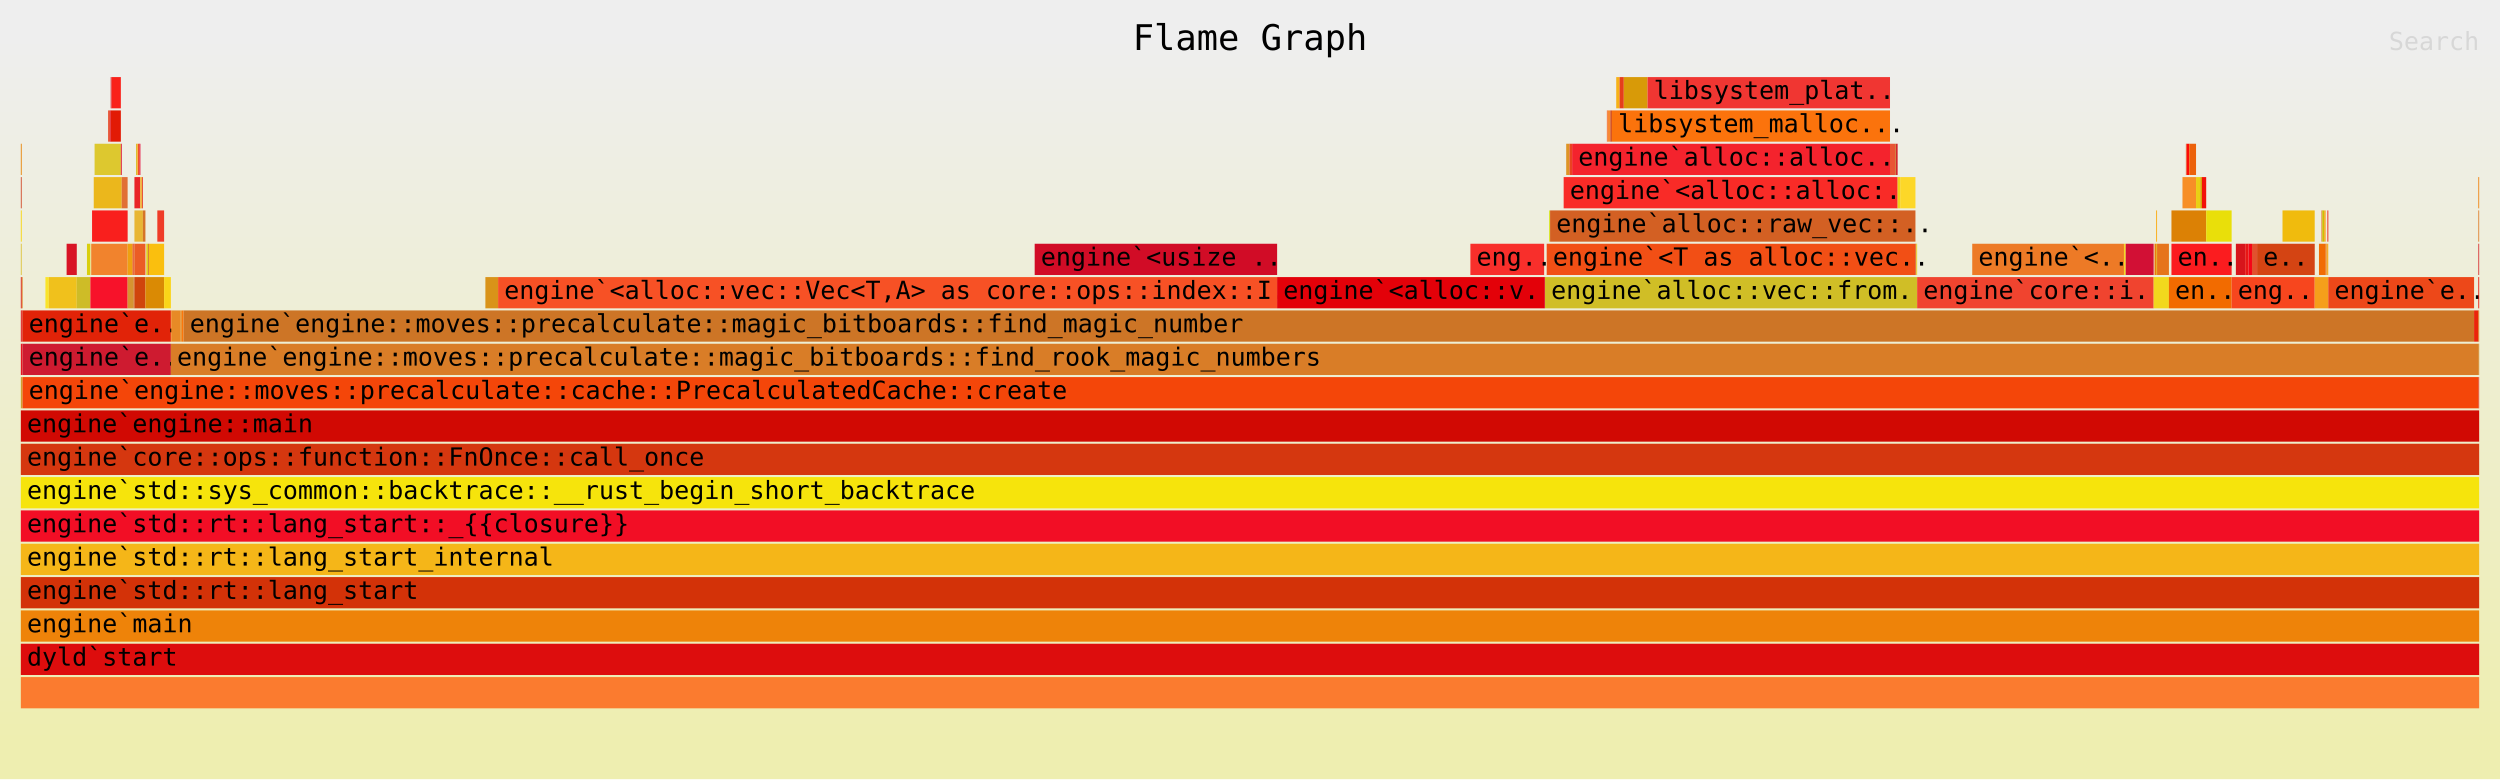
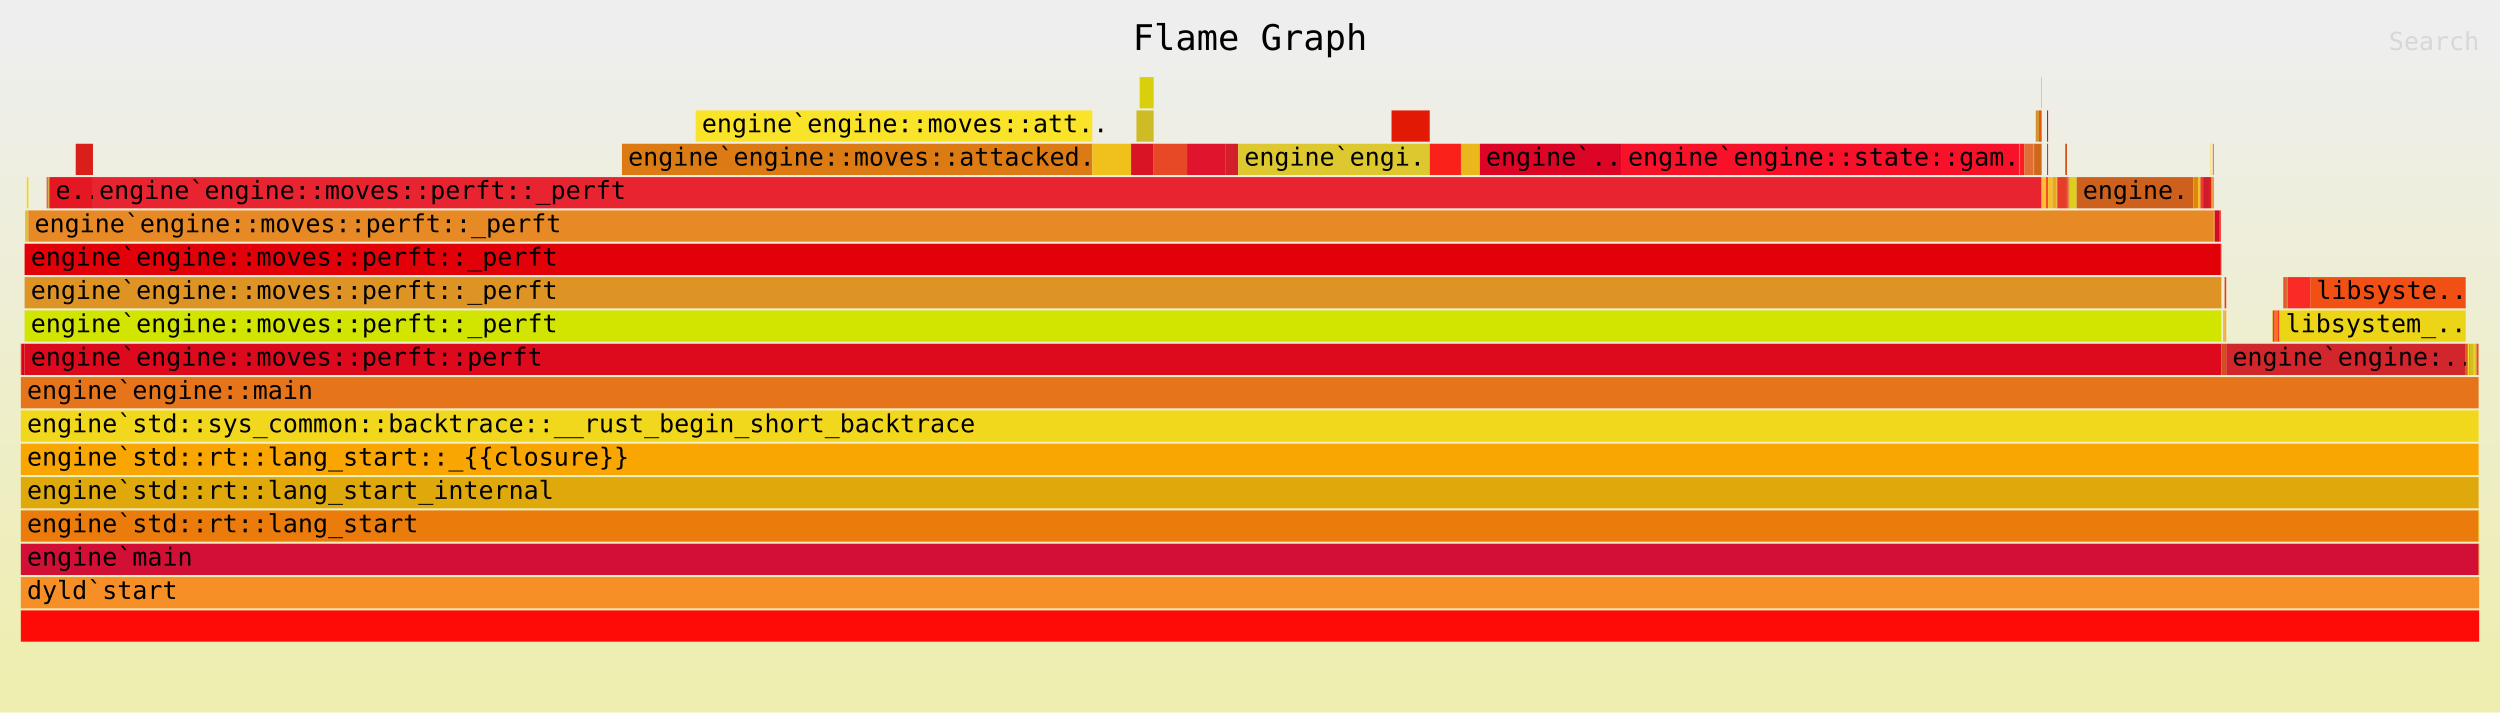
- <svg xmlns="http://www.w3.org/2000/svg" xmlns:ns1="http://github.com/jonhoo/inferno" version="1.1" width="1200" height="374" viewBox="0 0 1200 374">
+ <svg xmlns="http://www.w3.org/2000/svg" xmlns:ns1="http://github.com/jonhoo/inferno" version="1.1" width="1200" height="342" viewBox="0 0 1200 342">
  <defs>
    <linearGradient id="background" y1="0" y2="1" x1="0" x2="0">
      <stop stop-color="#eeeeee" offset="5%" />
      <stop stop-color="#eeeeb0" offset="95%" />
    </linearGradient>
  </defs>
  <style type="text/css">
text { font-family:monospace; font-size:12px }
#title { text-anchor:middle; font-size:17px; }
#matched { text-anchor:end; }
#search { text-anchor:end; opacity:0.1; cursor:pointer; }
#search:hover, #search.show { opacity:1; }
#subtitle { text-anchor:middle; font-color:rgb(160,160,160); }
#unzoom { cursor:pointer; }
#frames &gt; *:hover { stroke:black; stroke-width:0.5; cursor:pointer; }
.hide { display:none; }
.parent { opacity:0.5; }
</style>
-   <rect x="0" y="0" width="100%" height="374" fill="url(#background)" />
+   <rect x="0" y="0" width="100%" height="342" fill="url(#background)" />
  <text id="title" fill="rgb(0,0,0)" x="50%" y="24.00">Flame Graph</text>
-   <text id="details" fill="rgb(0,0,0)" x="10" y="357.00"> </text>
+   <text id="details" fill="rgb(0,0,0)" x="10" y="325.00"> </text>
  <text id="unzoom" class="hide" fill="rgb(0,0,0)" x="10" y="24.00">Reset Zoom</text>
  <text id="search" fill="rgb(0,0,0)" x="1190" y="24.00">Search</text>
-   <text id="matched" fill="rgb(0,0,0)" x="1190" y="357.00"> </text>
-   <svg id="frames" x="10" width="1180" total_samples="2900">
-     <g>
-       <rect x="0%" y="149" width="0.035%" height="15" fill="rgb(227,0,7)" ns1:x="0" ns1:w="1" />
-       <text x="0.25%" y="159.50" />
-     </g>
-     <g>
-       <rect x="0%" y="133" width="0.035%" height="15" fill="rgb(217,0,24)" ns1:x="0" ns1:w="1" />
-       <text x="0.25%" y="143.50" />
-     </g>
-     <g>
-       <rect x="0%" y="117" width="0.035%" height="15" fill="rgb(221,193,54)" ns1:x="0" ns1:w="1" />
-       <text x="0.25%" y="127.50" />
-     </g>
-     <g>
-       <rect x="0%" y="101" width="0.035%" height="15" fill="rgb(248,212,6)" ns1:x="0" ns1:w="1" />
-       <text x="0.25%" y="111.50" />
-     </g>
-     <g>
-       <rect x="0%" y="85" width="0.035%" height="15" fill="rgb(208,68,35)" ns1:x="0" ns1:w="1" />
-       <text x="0.25%" y="95.50" />
-     </g>
-     <g>
-       <rect x="0%" y="69" width="0.035%" height="15" fill="rgb(232,128,0)" ns1:x="0" ns1:w="1" />
-       <text x="0.25%" y="79.50" />
-     </g>
-     <g>
-       <rect x="0%" y="181" width="0.069%" height="15" fill="rgb(207,160,47)" ns1:x="0" ns1:w="2" />
-       <text x="0.25%" y="191.50" />
-     </g>
-     <g>
-       <rect x="0%" y="165" width="0.069%" height="15" fill="rgb(228,23,34)" ns1:x="0" ns1:w="2" />
+   <text id="matched" fill="rgb(0,0,0)" x="1190" y="325.00"> </text>
+   <svg id="frames" x="10" width="1180" total_samples="4568">
+     <g>
+       <rect x="0%" y="165" width="0.022%" height="15" fill="rgb(227,0,7)" ns1:x="0" ns1:w="1" />
      <text x="0.25%" y="175.50" />
    </g>
    <g>
-       <rect x="0.035%" y="149" width="0.035%" height="15" fill="rgb(218,30,26)" ns1:x="1" ns1:w="1" />
-       <text x="0.284%" y="159.50" />
-     </g>
-     <g>
-       <rect x="0.035%" y="133" width="0.035%" height="15" fill="rgb(220,122,19)" ns1:x="1" ns1:w="1" />
-       <text x="0.284%" y="143.50" />
-     </g>
-     <g>
-       <rect x="1%" y="133" width="0.138%" height="15" fill="rgb(250,228,42)" ns1:x="29" ns1:w="4" />
-       <text x="1.25%" y="143.50" />
-     </g>
-     <g>
-       <rect x="1.138%" y="133" width="1.138%" height="15" fill="rgb(240,193,28)" ns1:x="33" ns1:w="33" />
-       <text x="1.388%" y="143.50" />
-     </g>
-     <g>
-       <rect x="1.862%" y="117" width="0.414%" height="15" fill="rgb(216,20,37)" ns1:x="54" ns1:w="12" />
-       <text x="2.112%" y="127.50" />
-     </g>
-     <g>
-       <rect x="2.276%" y="133" width="0.552%" height="15" fill="rgb(206,188,39)" ns1:x="66" ns1:w="16" />
-       <text x="2.526%" y="143.50" />
-     </g>
-     <g>
-       <rect x="2.69%" y="117" width="0.138%" height="15" fill="rgb(217,207,13)" ns1:x="78" ns1:w="4" />
-       <text x="2.94%" y="127.50" />
-     </g>
-     <g>
-       <rect x="3.552%" y="53" width="0.069%" height="15" fill="rgb(231,73,38)" ns1:x="103" ns1:w="2" />
-       <text x="3.802%" y="63.50" />
-     </g>
-     <g>
-       <rect x="3.621%" y="53" width="0.035%" height="15" fill="rgb(225,20,46)" ns1:x="105" ns1:w="1" />
-       <text x="3.871%" y="63.50" />
-     </g>
-     <g>
-       <rect x="3.655%" y="37" width="0.035%" height="15" fill="rgb(210,31,41)" ns1:x="106" ns1:w="1" />
-       <text x="3.905%" y="47.50" />
-     </g>
-     <g>
-       <rect x="3%" y="69" width="1.069%" height="15" fill="rgb(221,200,47)" ns1:x="87" ns1:w="31" />
-       <text x="3.25%" y="79.50" />
-     </g>
-     <g>
-       <rect x="3.655%" y="53" width="0.414%" height="15" fill="rgb(226,26,5)" ns1:x="106" ns1:w="12" />
-       <text x="3.905%" y="63.50" />
-     </g>
-     <g>
-       <rect x="3.69%" y="37" width="0.379%" height="15" fill="rgb(249,33,26)" ns1:x="107" ns1:w="11" />
-       <text x="3.94%" y="47.50" />
-     </g>
-     <g>
-       <rect x="2.966%" y="85" width="1.138%" height="15" fill="rgb(235,183,28)" ns1:x="86" ns1:w="33" />
-       <text x="3.216%" y="95.50" />
-     </g>
-     <g>
-       <rect x="4.069%" y="69" width="0.035%" height="15" fill="rgb(221,5,38)" ns1:x="118" ns1:w="1" />
-       <text x="4.319%" y="79.50" />
-     </g>
-     <g>
-       <rect x="2.828%" y="133" width="1.517%" height="15" fill="rgb(247,18,42)" ns1:x="82" ns1:w="44" />
-       <text x="3.078%" y="143.50" />
-     </g>
-     <g>
-       <rect x="2.862%" y="117" width="1.483%" height="15" fill="rgb(241,131,45)" ns1:x="83" ns1:w="43" />
-       <text x="3.112%" y="127.50" />
-     </g>
-     <g>
-       <rect x="2.897%" y="101" width="1.448%" height="15" fill="rgb(249,31,29)" ns1:x="84" ns1:w="42" />
-       <text x="3.147%" y="111.50" />
-     </g>
-     <g>
-       <rect x="4.103%" y="85" width="0.241%" height="15" fill="rgb(225,111,53)" ns1:x="119" ns1:w="7" />
-       <text x="4.353%" y="95.50" />
-     </g>
-     <g>
-       <rect x="4.345%" y="117" width="0.207%" height="15" fill="rgb(238,160,17)" ns1:x="126" ns1:w="6" />
-       <text x="4.595%" y="127.50" />
-     </g>
-     <g>
-       <rect x="4.345%" y="133" width="0.241%" height="15" fill="rgb(214,148,48)" ns1:x="126" ns1:w="7" />
-       <text x="4.595%" y="143.50" />
-     </g>
-     <g>
-       <rect x="4.552%" y="117" width="0.035%" height="15" fill="rgb(232,36,49)" ns1:x="132" ns1:w="1" />
-       <text x="4.802%" y="127.50" />
-     </g>
-     <g>
-       <rect x="4.586%" y="133" width="0.035%" height="15" fill="rgb(209,103,24)" ns1:x="133" ns1:w="1" />
-       <text x="4.836%" y="143.50" />
-     </g>
-     <g>
-       <rect x="4.586%" y="117" width="0.035%" height="15" fill="rgb(229,88,8)" ns1:x="133" ns1:w="1" />
-       <text x="4.836%" y="127.50" />
-     </g>
-     <g>
-       <rect x="4.69%" y="69" width="0.035%" height="15" fill="rgb(213,181,19)" ns1:x="136" ns1:w="1" />
-       <text x="4.94%" y="79.50" />
-     </g>
-     <g>
-       <rect x="4.724%" y="69" width="0.035%" height="15" fill="rgb(254,191,54)" ns1:x="137" ns1:w="1" />
-       <text x="4.974%" y="79.50" />
-     </g>
-     <g>
-       <rect x="4.759%" y="69" width="0.069%" height="15" fill="rgb(241,83,37)" ns1:x="138" ns1:w="2" />
-       <text x="5.009%" y="79.50" />
-     </g>
-     <g>
-       <rect x="4.621%" y="85" width="0.241%" height="15" fill="rgb(233,36,39)" ns1:x="134" ns1:w="7" />
-       <text x="4.871%" y="95.50" />
-     </g>
-     <g>
-       <rect x="4.828%" y="69" width="0.035%" height="15" fill="rgb(226,3,54)" ns1:x="140" ns1:w="1" />
-       <text x="5.078%" y="79.50" />
-     </g>
-     <g>
-       <rect x="4.862%" y="85" width="0.035%" height="15" fill="rgb(245,192,40)" ns1:x="141" ns1:w="1" />
-       <text x="5.112%" y="95.50" />
-     </g>
-     <g>
-       <rect x="4.897%" y="85" width="0.035%" height="15" fill="rgb(238,167,29)" ns1:x="142" ns1:w="1" />
-       <text x="5.147%" y="95.50" />
-     </g>
-     <g>
-       <rect x="4.621%" y="101" width="0.345%" height="15" fill="rgb(232,182,51)" ns1:x="134" ns1:w="10" />
-       <text x="4.871%" y="111.50" />
-     </g>
-     <g>
-       <rect x="4.931%" y="85" width="0.035%" height="15" fill="rgb(231,60,39)" ns1:x="143" ns1:w="1" />
-       <text x="5.181%" y="95.50" />
-     </g>
-     <g>
-       <rect x="4.621%" y="133" width="0.448%" height="15" fill="rgb(208,69,12)" ns1:x="134" ns1:w="13" />
-       <text x="4.871%" y="143.50" />
-     </g>
-     <g>
-       <rect x="4.621%" y="117" width="0.448%" height="15" fill="rgb(235,93,37)" ns1:x="134" ns1:w="13" />
-       <text x="4.871%" y="127.50" />
-     </g>
-     <g>
-       <rect x="4.965%" y="101" width="0.103%" height="15" fill="rgb(213,116,39)" ns1:x="144" ns1:w="3" />
-       <text x="5.215%" y="111.50" />
-     </g>
-     <g>
-       <rect x="5.103%" y="117" width="0.069%" height="15" fill="rgb(222,207,29)" ns1:x="148" ns1:w="2" />
-       <text x="5.353%" y="127.50" />
-     </g>
-     <g>
-       <rect x="5.172%" y="117" width="0.035%" height="15" fill="rgb(206,96,30)" ns1:x="150" ns1:w="1" />
-       <text x="5.422%" y="127.50" />
-     </g>
-     <g>
-       <rect x="5.069%" y="133" width="0.759%" height="15" fill="rgb(218,138,4)" ns1:x="147" ns1:w="22" />
-       <text x="5.319%" y="143.50" />
-     </g>
-     <g>
-       <rect x="5.207%" y="117" width="0.621%" height="15" fill="rgb(250,191,14)" ns1:x="151" ns1:w="18" />
-       <text x="5.457%" y="127.50" />
-     </g>
-     <g>
-       <rect x="5.552%" y="101" width="0.276%" height="15" fill="rgb(239,60,40)" ns1:x="161" ns1:w="8" />
-       <text x="5.802%" y="111.50" />
-     </g>
-     <g>
-       <rect x="0.069%" y="165" width="6.035%" height="15" fill="rgb(206,27,48)" ns1:x="2" ns1:w="175" />
-       <text x="0.319%" y="175.50">engine`e..</text>
-     </g>
-     <g>
-       <rect x="0.069%" y="149" width="6.035%" height="15" fill="rgb(225,35,8)" ns1:x="2" ns1:w="175" />
-       <text x="0.319%" y="159.50">engine`e..</text>
-     </g>
-     <g>
-       <rect x="5.828%" y="133" width="0.276%" height="15" fill="rgb(250,213,24)" ns1:x="169" ns1:w="8" />
-       <text x="6.078%" y="143.50" />
-     </g>
-     <g>
-       <rect x="6.103%" y="149" width="0.035%" height="15" fill="rgb(247,123,22)" ns1:x="177" ns1:w="1" />
-       <text x="6.353%" y="159.50" />
-     </g>
-     <g>
-       <rect x="6.138%" y="149" width="0.345%" height="15" fill="rgb(231,138,38)" ns1:x="178" ns1:w="10" />
-       <text x="6.388%" y="159.50" />
-     </g>
-     <g>
-       <rect x="6.483%" y="149" width="0.069%" height="15" fill="rgb(231,145,46)" ns1:x="188" ns1:w="2" />
-       <text x="6.733%" y="159.50" />
-     </g>
-     <g>
-       <rect x="6.552%" y="149" width="0.069%" height="15" fill="rgb(251,118,11)" ns1:x="190" ns1:w="2" />
-       <text x="6.802%" y="159.50" />
-     </g>
-     <g>
-       <rect x="18.897%" y="133" width="0.517%" height="15" fill="rgb(217,147,25)" ns1:x="548" ns1:w="15" />
-       <text x="19.147%" y="143.50" />
-     </g>
-     <g>
-       <rect x="19.414%" y="133" width="31.69%" height="15" fill="rgb(247,81,37)" ns1:x="563" ns1:w="919" />
-       <text x="19.664%" y="143.50">engine`&lt;alloc::vec::Vec&lt;T,A&gt; as core::ops::index::I..</text>
-     </g>
-     <g>
-       <rect x="41.241%" y="117" width="9.862%" height="15" fill="rgb(209,12,38)" ns1:x="1196" ns1:w="286" />
-       <text x="41.491%" y="127.50">engine`&lt;usize ..</text>
-     </g>
-     <g>
-       <rect x="51.103%" y="133" width="10.862%" height="15" fill="rgb(227,1,9)" ns1:x="1482" ns1:w="315" />
-       <text x="51.353%" y="143.50">engine`&lt;alloc::v..</text>
-     </g>
-     <g>
-       <rect x="58.965%" y="117" width="3%" height="15" fill="rgb(248,47,43)" ns1:x="1710" ns1:w="87" />
-       <text x="59.215%" y="127.50">eng..</text>
-     </g>
-     <g>
-       <rect x="61.965%" y="133" width="0.035%" height="15" fill="rgb(221,10,30)" ns1:x="1797" ns1:w="1" />
-       <text x="62.215%" y="143.50" />
-     </g>
-     <g>
-       <rect x="62.172%" y="101" width="0.035%" height="15" fill="rgb(210,229,1)" ns1:x="1803" ns1:w="1" />
-       <text x="62.422%" y="111.50" />
-     </g>
-     <g>
-       <rect x="62.862%" y="69" width="0.138%" height="15" fill="rgb(222,148,37)" ns1:x="1823" ns1:w="4" />
-       <text x="63.112%" y="79.50" />
-     </g>
-     <g>
-       <rect x="63%" y="69" width="0.103%" height="15" fill="rgb(234,67,33)" ns1:x="1827" ns1:w="3" />
-       <text x="63.25%" y="79.50" />
-     </g>
-     <g>
-       <rect x="64.517%" y="53" width="0.035%" height="15" fill="rgb(247,98,35)" ns1:x="1871" ns1:w="1" />
-       <text x="64.767%" y="63.50" />
-     </g>
-     <g>
-       <rect x="64.552%" y="53" width="0.103%" height="15" fill="rgb(247,138,52)" ns1:x="1872" ns1:w="3" />
-       <text x="64.802%" y="63.50" />
-     </g>
-     <g>
-       <rect x="64.655%" y="53" width="0.069%" height="15" fill="rgb(213,79,30)" ns1:x="1875" ns1:w="2" />
-       <text x="64.905%" y="63.50" />
-     </g>
-     <g>
-       <rect x="64.897%" y="37" width="0.138%" height="15" fill="rgb(246,177,23)" ns1:x="1882" ns1:w="4" />
-       <text x="65.147%" y="47.50" />
-     </g>
-     <g>
-       <rect x="65.034%" y="37" width="0.172%" height="15" fill="rgb(230,62,27)" ns1:x="1886" ns1:w="5" />
-       <text x="65.284%" y="47.50" />
-     </g>
-     <g>
-       <rect x="65.207%" y="37" width="0.966%" height="15" fill="rgb(216,154,8)" ns1:x="1891" ns1:w="28" />
-       <text x="65.457%" y="47.50" />
-     </g>
-     <g>
-       <rect x="63.103%" y="69" width="12.931%" height="15" fill="rgb(244,35,45)" ns1:x="1830" ns1:w="375" />
-       <text x="63.353%" y="79.50">engine`alloc::alloc..</text>
-     </g>
-     <g>
-       <rect x="64.724%" y="53" width="11.31%" height="15" fill="rgb(251,115,12)" ns1:x="1877" ns1:w="328" />
-       <text x="64.974%" y="63.50">libsystem_malloc...</text>
-     </g>
-     <g>
-       <rect x="66.172%" y="37" width="9.862%" height="15" fill="rgb(240,54,50)" ns1:x="1919" ns1:w="286" />
-       <text x="66.422%" y="47.50">libsystem_plat..</text>
-     </g>
-     <g>
-       <rect x="76.034%" y="69" width="0.207%" height="15" fill="rgb(233,84,52)" ns1:x="2205" ns1:w="6" />
-       <text x="76.284%" y="79.50" />
-     </g>
-     <g>
-       <rect x="76.241%" y="69" width="0.035%" height="15" fill="rgb(207,117,47)" ns1:x="2211" ns1:w="1" />
-       <text x="76.491%" y="79.50" />
-     </g>
-     <g>
-       <rect x="62.759%" y="85" width="13.586%" height="15" fill="rgb(249,43,39)" ns1:x="1820" ns1:w="394" />
-       <text x="63.009%" y="95.50">engine`&lt;alloc::alloc:..</text>
-     </g>
-     <g>
-       <rect x="76.276%" y="69" width="0.069%" height="15" fill="rgb(209,38,44)" ns1:x="2212" ns1:w="2" />
-       <text x="76.526%" y="79.50" />
-     </g>
-     <g>
-       <rect x="76.345%" y="85" width="0.103%" height="15" fill="rgb(236,212,23)" ns1:x="2214" ns1:w="3" />
-       <text x="76.595%" y="95.50" />
-     </g>
-     <g>
-       <rect x="62.069%" y="117" width="15%" height="15" fill="rgb(242,79,21)" ns1:x="1800" ns1:w="435" />
-       <text x="62.319%" y="127.50">engine`&lt;T as alloc::vec..</text>
-     </g>
-     <g>
-       <rect x="62.207%" y="101" width="14.862%" height="15" fill="rgb(211,96,35)" ns1:x="1804" ns1:w="431" />
-       <text x="62.457%" y="111.50">engine`alloc::raw_vec::..</text>
-     </g>
-     <g>
-       <rect x="76.448%" y="85" width="0.621%" height="15" fill="rgb(253,215,40)" ns1:x="2217" ns1:w="18" />
-       <text x="76.698%" y="95.50" />
-     </g>
-     <g>
-       <rect x="77.069%" y="117" width="0.035%" height="15" fill="rgb(211,81,21)" ns1:x="2235" ns1:w="1" />
-       <text x="77.319%" y="127.50" />
-     </g>
-     <g>
-       <rect x="62%" y="133" width="15.138%" height="15" fill="rgb(208,190,38)" ns1:x="1798" ns1:w="439" />
-       <text x="62.25%" y="143.50">engine`alloc::vec::from..</text>
-     </g>
-     <g>
-       <rect x="77.103%" y="117" width="0.035%" height="15" fill="rgb(235,213,38)" ns1:x="2236" ns1:w="1" />
-       <text x="77.353%" y="127.50" />
-     </g>
-     <g>
-       <rect x="79.379%" y="117" width="6.172%" height="15" fill="rgb(237,122,38)" ns1:x="2302" ns1:w="179" />
-       <text x="79.629%" y="127.50">engine`&lt;..</text>
-     </g>
-     <g>
-       <rect x="85.552%" y="117" width="0.069%" height="15" fill="rgb(244,218,35)" ns1:x="2481" ns1:w="2" />
-       <text x="85.802%" y="127.50" />
-     </g>
-     <g>
-       <rect x="77.138%" y="133" width="9.621%" height="15" fill="rgb(240,68,47)" ns1:x="2237" ns1:w="279" />
-       <text x="77.388%" y="143.50">engine`core::i..</text>
-     </g>
-     <g>
-       <rect x="85.621%" y="117" width="1.138%" height="15" fill="rgb(210,16,53)" ns1:x="2483" ns1:w="33" />
-       <text x="85.871%" y="127.50" />
-     </g>
-     <g>
-       <rect x="86.793%" y="117" width="0.069%" height="15" fill="rgb(235,124,12)" ns1:x="2517" ns1:w="2" />
-       <text x="87.043%" y="127.50" />
-     </g>
-     <g>
-       <rect x="86.862%" y="117" width="0.035%" height="15" fill="rgb(224,169,11)" ns1:x="2519" ns1:w="1" />
-       <text x="87.112%" y="127.50" />
-     </g>
-     <g>
-       <rect x="86.862%" y="101" width="0.035%" height="15" fill="rgb(250,166,2)" ns1:x="2519" ns1:w="1" />
-       <text x="87.112%" y="111.50" />
-     </g>
-     <g>
-       <rect x="86.759%" y="133" width="0.621%" height="15" fill="rgb(242,216,29)" ns1:x="2516" ns1:w="18" />
-       <text x="87.009%" y="143.50" />
-     </g>
-     <g>
-       <rect x="86.897%" y="117" width="0.483%" height="15" fill="rgb(230,116,27)" ns1:x="2520" ns1:w="14" />
-       <text x="87.147%" y="127.50" />
-     </g>
-     <g>
-       <rect x="88.069%" y="69" width="0.035%" height="15" fill="rgb(228,99,48)" ns1:x="2554" ns1:w="1" />
-       <text x="88.319%" y="79.50" />
-     </g>
-     <g>
-       <rect x="88.103%" y="69" width="0.103%" height="15" fill="rgb(253,11,6)" ns1:x="2555" ns1:w="3" />
-       <text x="88.353%" y="79.50" />
-     </g>
-     <g>
-       <rect x="87.931%" y="85" width="0.552%" height="15" fill="rgb(247,143,39)" ns1:x="2550" ns1:w="16" />
-       <text x="88.181%" y="95.50" />
-     </g>
-     <g>
-       <rect x="88.207%" y="69" width="0.276%" height="15" fill="rgb(236,97,10)" ns1:x="2558" ns1:w="8" />
-       <text x="88.457%" y="79.50" />
-     </g>
-     <g>
-       <rect x="88.483%" y="85" width="0.172%" height="15" fill="rgb(233,208,19)" ns1:x="2566" ns1:w="5" />
-       <text x="88.733%" y="95.50" />
-     </g>
-     <g>
-       <rect x="88.655%" y="85" width="0.069%" height="15" fill="rgb(216,164,2)" ns1:x="2571" ns1:w="2" />
-       <text x="88.905%" y="95.50" />
-     </g>
-     <g>
-       <rect x="87.483%" y="101" width="1.414%" height="15" fill="rgb(220,129,5)" ns1:x="2537" ns1:w="41" />
-       <text x="87.733%" y="111.50" />
-     </g>
-     <g>
-       <rect x="88.724%" y="85" width="0.172%" height="15" fill="rgb(242,17,10)" ns1:x="2573" ns1:w="5" />
-       <text x="88.974%" y="95.50" />
-     </g>
-     <g>
-       <rect x="87.379%" y="133" width="2.552%" height="15" fill="rgb(242,107,0)" ns1:x="2534" ns1:w="74" />
-       <text x="87.629%" y="143.50">en..</text>
-     </g>
-     <g>
-       <rect x="87.483%" y="117" width="2.448%" height="15" fill="rgb(251,28,31)" ns1:x="2537" ns1:w="71" />
-       <text x="87.733%" y="127.50">en..</text>
-     </g>
-     <g>
-       <rect x="88.897%" y="101" width="1.034%" height="15" fill="rgb(233,223,10)" ns1:x="2578" ns1:w="30" />
-       <text x="89.147%" y="111.50" />
-     </g>
-     <g>
-       <rect x="90.103%" y="117" width="0.379%" height="15" fill="rgb(215,21,27)" ns1:x="2613" ns1:w="11" />
-       <text x="90.353%" y="127.50" />
-     </g>
-     <g>
-       <rect x="90.483%" y="117" width="0.138%" height="15" fill="rgb(232,23,21)" ns1:x="2624" ns1:w="4" />
-       <text x="90.733%" y="127.50" />
-     </g>
-     <g>
-       <rect x="90.621%" y="117" width="0.138%" height="15" fill="rgb(244,5,23)" ns1:x="2628" ns1:w="4" />
-       <text x="90.871%" y="127.50" />
-     </g>
-     <g>
-       <rect x="90.759%" y="117" width="0.207%" height="15" fill="rgb(226,81,46)" ns1:x="2632" ns1:w="6" />
-       <text x="91.009%" y="127.50" />
-     </g>
-     <g>
-       <rect x="89.931%" y="133" width="3.379%" height="15" fill="rgb(247,70,30)" ns1:x="2608" ns1:w="98" />
-       <text x="90.181%" y="143.50">eng..</text>
-     </g>
-     <g>
-       <rect x="90.966%" y="117" width="2.345%" height="15" fill="rgb(212,68,19)" ns1:x="2638" ns1:w="68" />
-       <text x="91.216%" y="127.50">e..</text>
-     </g>
-     <g>
-       <rect x="92%" y="101" width="1.31%" height="15" fill="rgb(240,187,13)" ns1:x="2668" ns1:w="38" />
-       <text x="92.25%" y="111.50" />
-     </g>
-     <g>
-       <rect x="93.586%" y="101" width="0.035%" height="15" fill="rgb(223,113,26)" ns1:x="2714" ns1:w="1" />
-       <text x="93.836%" y="111.50" />
-     </g>
-     <g>
-       <rect x="93.621%" y="101" width="0.069%" height="15" fill="rgb(206,192,2)" ns1:x="2715" ns1:w="2" />
-       <text x="93.871%" y="111.50" />
-     </g>
-     <g>
-       <rect x="93.483%" y="117" width="0.276%" height="15" fill="rgb(241,108,4)" ns1:x="2711" ns1:w="8" />
-       <text x="93.733%" y="127.50" />
-     </g>
-     <g>
-       <rect x="93.69%" y="101" width="0.069%" height="15" fill="rgb(247,173,49)" ns1:x="2717" ns1:w="2" />
-       <text x="93.94%" y="111.50" />
-     </g>
-     <g>
-       <rect x="93.759%" y="117" width="0.035%" height="15" fill="rgb(224,114,35)" ns1:x="2719" ns1:w="1" />
-       <text x="94.009%" y="127.50" />
-     </g>
-     <g>
-       <rect x="93.31%" y="133" width="0.552%" height="15" fill="rgb(245,159,27)" ns1:x="2706" ns1:w="16" />
-       <text x="93.56%" y="143.50" />
-     </g>
-     <g>
-       <rect x="93.793%" y="117" width="0.069%" height="15" fill="rgb(245,172,44)" ns1:x="2720" ns1:w="2" />
-       <text x="94.043%" y="127.50" />
-     </g>
-     <g>
-       <rect x="93.828%" y="101" width="0.035%" height="15" fill="rgb(236,23,11)" ns1:x="2721" ns1:w="1" />
-       <text x="94.078%" y="111.50" />
-     </g>
-     <g>
-       <rect x="6.621%" y="149" width="93.172%" height="15" fill="rgb(205,117,38)" ns1:x="192" ns1:w="2702" />
-       <text x="6.871%" y="159.50">engine`engine::moves::precalculate::magic_bitboards::find_magic_number</text>
-     </g>
-     <g>
-       <rect x="93.862%" y="133" width="5.931%" height="15" fill="rgb(237,72,25)" ns1:x="2722" ns1:w="172" />
-       <text x="94.112%" y="143.50">engine`e..</text>
-     </g>
-     <g>
-       <rect x="0.069%" y="181" width="99.897%" height="15" fill="rgb(244,70,9)" ns1:x="2" ns1:w="2897" />
-       <text x="0.319%" y="191.50">engine`engine::moves::precalculate::cache::PrecalculatedCache::create</text>
-     </g>
-     <g>
-       <rect x="6.103%" y="165" width="93.862%" height="15" fill="rgb(217,125,39)" ns1:x="177" ns1:w="2722" />
-       <text x="6.353%" y="175.50">engine`engine::moves::precalculate::magic_bitboards::find_rook_magic_numbers</text>
-     </g>
-     <g>
-       <rect x="99.793%" y="149" width="0.172%" height="15" fill="rgb(235,36,10)" ns1:x="2894" ns1:w="5" />
-       <text x="100.043%" y="159.50" />
-     </g>
-     <g>
-       <rect x="0%" y="325" width="100%" height="15" fill="rgb(251,123,47)" ns1:x="0" ns1:w="2900" />
-       <text x="0.25%" y="335.50" />
-     </g>
-     <g>
-       <rect x="0%" y="309" width="100%" height="15" fill="rgb(221,13,13)" ns1:x="0" ns1:w="2900" />
-       <text x="0.25%" y="319.50">dyld`start</text>
-     </g>
-     <g>
-       <rect x="0%" y="293" width="100%" height="15" fill="rgb(238,131,9)" ns1:x="0" ns1:w="2900" />
-       <text x="0.25%" y="303.50">engine`main</text>
-     </g>
-     <g>
-       <rect x="0%" y="277" width="100%" height="15" fill="rgb(211,50,8)" ns1:x="0" ns1:w="2900" />
-       <text x="0.25%" y="287.50">engine`std::rt::lang_start</text>
-     </g>
-     <g>
-       <rect x="0%" y="261" width="100%" height="15" fill="rgb(245,182,24)" ns1:x="0" ns1:w="2900" />
-       <text x="0.25%" y="271.50">engine`std::rt::lang_start_internal</text>
-     </g>
-     <g>
-       <rect x="0%" y="245" width="100%" height="15" fill="rgb(242,14,37)" ns1:x="0" ns1:w="2900" />
-       <text x="0.25%" y="255.50">engine`std::rt::lang_start::_{{closure}}</text>
-     </g>
-     <g>
-       <rect x="0%" y="229" width="100%" height="15" fill="rgb(246,228,12)" ns1:x="0" ns1:w="2900" />
-       <text x="0.25%" y="239.50">engine`std::sys_common::backtrace::__rust_begin_short_backtrace</text>
-     </g>
-     <g>
-       <rect x="0%" y="213" width="100%" height="15" fill="rgb(213,55,15)" ns1:x="0" ns1:w="2900" />
-       <text x="0.25%" y="223.50">engine`core::ops::function::FnOnce::call_once</text>
-     </g>
-     <g>
-       <rect x="0%" y="197" width="100%" height="15" fill="rgb(209,9,3)" ns1:x="0" ns1:w="2900" />
-       <text x="0.25%" y="207.50">engine`engine::main</text>
-     </g>
-     <g>
-       <rect x="99.966%" y="181" width="0.035%" height="15" fill="rgb(230,59,30)" ns1:x="2899" ns1:w="1" />
-       <text x="100.216%" y="191.50" />
-     </g>
-     <g>
-       <rect x="99.966%" y="165" width="0.035%" height="15" fill="rgb(209,121,21)" ns1:x="2899" ns1:w="1" />
-       <text x="100.216%" y="175.50" />
-     </g>
-     <g>
-       <rect x="99.966%" y="149" width="0.035%" height="15" fill="rgb(220,109,13)" ns1:x="2899" ns1:w="1" />
-       <text x="100.216%" y="159.50" />
-     </g>
-     <g>
-       <rect x="99.966%" y="133" width="0.035%" height="15" fill="rgb(232,18,1)" ns1:x="2899" ns1:w="1" />
-       <text x="100.216%" y="143.50" />
-     </g>
-     <g>
-       <rect x="99.966%" y="117" width="0.035%" height="15" fill="rgb(215,41,42)" ns1:x="2899" ns1:w="1" />
-       <text x="100.216%" y="127.50" />
-     </g>
-     <g>
-       <rect x="99.966%" y="101" width="0.035%" height="15" fill="rgb(224,123,36)" ns1:x="2899" ns1:w="1" />
-       <text x="100.216%" y="111.50" />
-     </g>
-     <g>
-       <rect x="99.966%" y="85" width="0.035%" height="15" fill="rgb(240,125,3)" ns1:x="2899" ns1:w="1" />
-       <text x="100.216%" y="95.50" />
+       <rect x="0.022%" y="165" width="0.131%" height="15" fill="rgb(217,0,24)" ns1:x="1" ns1:w="6" />
+       <text x="0.272%" y="175.50" />
+     </g>
+     <g>
+       <rect x="0.175%" y="101" width="0.131%" height="15" fill="rgb(221,193,54)" ns1:x="8" ns1:w="6" />
+       <text x="0.425%" y="111.50" />
+     </g>
+     <g>
+       <rect x="0.241%" y="85" width="0.066%" height="15" fill="rgb(248,212,6)" ns1:x="11" ns1:w="3" />
+       <text x="0.491%" y="95.50" />
+     </g>
+     <g>
+       <rect x="1.051%" y="85" width="0.044%" height="15" fill="rgb(208,68,35)" ns1:x="48" ns1:w="2" />
+       <text x="1.301%" y="95.50" />
+     </g>
+     <g>
+       <rect x="1.095%" y="85" width="0.022%" height="15" fill="rgb(232,128,0)" ns1:x="50" ns1:w="1" />
+       <text x="1.345%" y="95.50" />
+     </g>
+     <g>
+       <rect x="1.117%" y="85" width="0.044%" height="15" fill="rgb(207,160,47)" ns1:x="51" ns1:w="2" />
+       <text x="1.367%" y="95.50" />
+     </g>
+     <g>
+       <rect x="1.16%" y="85" width="1.773%" height="15" fill="rgb(228,23,34)" ns1:x="53" ns1:w="81" />
+       <text x="1.41%" y="95.50">e..</text>
+     </g>
+     <g>
+       <rect x="2.233%" y="69" width="0.701%" height="15" fill="rgb(218,30,26)" ns1:x="102" ns1:w="32" />
+       <text x="2.483%" y="79.50" />
+     </g>
+     <g>
+       <rect x="24.453%" y="69" width="19.133%" height="15" fill="rgb(220,122,19)" ns1:x="1117" ns1:w="874" />
+       <text x="24.703%" y="79.50">engine`engine::moves::attacked..</text>
+     </g>
+     <g>
+       <rect x="27.452%" y="53" width="16.134%" height="15" fill="rgb(250,228,42)" ns1:x="1254" ns1:w="737" />
+       <text x="27.702%" y="63.50">engine`engine::moves::att..</text>
+     </g>
+     <g>
+       <rect x="43.586%" y="69" width="1.576%" height="15" fill="rgb(240,193,28)" ns1:x="1991" ns1:w="72" />
+       <text x="43.836%" y="79.50" />
+     </g>
+     <g>
+       <rect x="45.162%" y="69" width="0.919%" height="15" fill="rgb(216,20,37)" ns1:x="2063" ns1:w="42" />
+       <text x="45.412%" y="79.50" />
+     </g>
+     <g>
+       <rect x="45.381%" y="53" width="0.701%" height="15" fill="rgb(206,188,39)" ns1:x="2073" ns1:w="32" />
+       <text x="45.631%" y="63.50" />
+     </g>
+     <g>
+       <rect x="45.512%" y="37" width="0.569%" height="15" fill="rgb(217,207,13)" ns1:x="2079" ns1:w="26" />
+       <text x="45.762%" y="47.50" />
+     </g>
+     <g>
+       <rect x="46.081%" y="69" width="1.357%" height="15" fill="rgb(231,73,38)" ns1:x="2105" ns1:w="62" />
+       <text x="46.331%" y="79.50" />
+     </g>
+     <g>
+       <rect x="47.439%" y="69" width="1.576%" height="15" fill="rgb(225,20,46)" ns1:x="2167" ns1:w="72" />
+       <text x="47.689%" y="79.50" />
+     </g>
+     <g>
+       <rect x="49.015%" y="69" width="0.503%" height="15" fill="rgb(210,31,41)" ns1:x="2239" ns1:w="23" />
+       <text x="49.265%" y="79.50" />
+     </g>
+     <g>
+       <rect x="49.518%" y="69" width="7.793%" height="15" fill="rgb(221,200,47)" ns1:x="2262" ns1:w="356" />
+       <text x="49.768%" y="79.50">engine`engi..</text>
+     </g>
+     <g>
+       <rect x="55.757%" y="53" width="1.554%" height="15" fill="rgb(226,26,5)" ns1:x="2547" ns1:w="71" />
+       <text x="56.007%" y="63.50" />
+     </g>
+     <g>
+       <rect x="57.312%" y="69" width="1.27%" height="15" fill="rgb(249,33,26)" ns1:x="2618" ns1:w="58" />
+       <text x="57.562%" y="79.50" />
+     </g>
+     <g>
+       <rect x="58.581%" y="69" width="0.766%" height="15" fill="rgb(235,183,28)" ns1:x="2676" ns1:w="35" />
+       <text x="58.831%" y="79.50" />
+     </g>
+     <g>
+       <rect x="59.348%" y="69" width="5.779%" height="15" fill="rgb(221,5,38)" ns1:x="2711" ns1:w="264" />
+       <text x="59.598%" y="79.50">engine`..</text>
+     </g>
+     <g>
+       <rect x="65.127%" y="69" width="16.156%" height="15" fill="rgb(247,18,42)" ns1:x="2975" ns1:w="738" />
+       <text x="65.377%" y="79.50">engine`engine::state::gam..</text>
+     </g>
+     <g>
+       <rect x="81.283%" y="69" width="0.022%" height="15" fill="rgb(241,131,45)" ns1:x="3713" ns1:w="1" />
+       <text x="81.533%" y="79.50" />
+     </g>
+     <g>
+       <rect x="81.305%" y="69" width="0.197%" height="15" fill="rgb(249,31,29)" ns1:x="3714" ns1:w="9" />
+       <text x="81.555%" y="79.50" />
+     </g>
+     <g>
+       <rect x="81.502%" y="69" width="0.35%" height="15" fill="rgb(225,111,53)" ns1:x="3723" ns1:w="16" />
+       <text x="81.752%" y="79.50" />
+     </g>
+     <g>
+       <rect x="81.852%" y="69" width="0.044%" height="15" fill="rgb(238,160,17)" ns1:x="3739" ns1:w="2" />
+       <text x="82.102%" y="79.50" />
+     </g>
+     <g>
+       <rect x="81.962%" y="53" width="0.131%" height="15" fill="rgb(214,148,48)" ns1:x="3744" ns1:w="6" />
+       <text x="82.212%" y="63.50" />
+     </g>
+     <g>
+       <rect x="2.933%" y="85" width="79.269%" height="15" fill="rgb(232,36,49)" ns1:x="134" ns1:w="3621" />
+       <text x="3.183%" y="95.50">engine`engine::moves::perft::_perft</text>
+     </g>
+     <g>
+       <rect x="81.896%" y="69" width="0.306%" height="15" fill="rgb(209,103,24)" ns1:x="3741" ns1:w="14" />
+       <text x="82.146%" y="79.50" />
+     </g>
+     <g>
+       <rect x="82.093%" y="53" width="0.11%" height="15" fill="rgb(229,88,8)" ns1:x="3750" ns1:w="5" />
+       <text x="82.343%" y="63.50" />
+     </g>
+     <g>
+       <rect x="82.18%" y="37" width="0.022%" height="15" fill="rgb(213,181,19)" ns1:x="3754" ns1:w="1" />
+       <text x="82.43%" y="47.50" />
+     </g>
+     <g>
+       <rect x="82.202%" y="85" width="0.175%" height="15" fill="rgb(254,191,54)" ns1:x="3755" ns1:w="8" />
+       <text x="82.452%" y="95.50" />
+     </g>
+     <g>
+       <rect x="82.377%" y="85" width="0.088%" height="15" fill="rgb(241,83,37)" ns1:x="3763" ns1:w="4" />
+       <text x="82.627%" y="95.50" />
+     </g>
+     <g>
+       <rect x="82.421%" y="69" width="0.044%" height="15" fill="rgb(233,36,39)" ns1:x="3765" ns1:w="2" />
+       <text x="82.671%" y="79.50" />
+     </g>
+     <g>
+       <rect x="82.421%" y="53" width="0.044%" height="15" fill="rgb(226,3,54)" ns1:x="3765" ns1:w="2" />
+       <text x="82.671%" y="63.50" />
+     </g>
+     <g>
+       <rect x="82.465%" y="85" width="0.175%" height="15" fill="rgb(245,192,40)" ns1:x="3767" ns1:w="8" />
+       <text x="82.715%" y="95.50" />
+     </g>
+     <g>
+       <rect x="82.64%" y="85" width="0.175%" height="15" fill="rgb(238,167,29)" ns1:x="3775" ns1:w="8" />
+       <text x="82.89%" y="95.50" />
+     </g>
+     <g>
+       <rect x="82.815%" y="85" width="0.022%" height="15" fill="rgb(232,182,51)" ns1:x="3783" ns1:w="1" />
+       <text x="83.065%" y="95.50" />
+     </g>
+     <g>
+       <rect x="82.837%" y="85" width="0.394%" height="15" fill="rgb(231,60,39)" ns1:x="3784" ns1:w="18" />
+       <text x="83.087%" y="95.50" />
+     </g>
+     <g>
+       <rect x="83.165%" y="69" width="0.066%" height="15" fill="rgb(208,69,12)" ns1:x="3799" ns1:w="3" />
+       <text x="83.415%" y="79.50" />
+     </g>
+     <g>
+       <rect x="83.231%" y="85" width="0.066%" height="15" fill="rgb(235,93,37)" ns1:x="3802" ns1:w="3" />
+       <text x="83.481%" y="95.50" />
+     </g>
+     <g>
+       <rect x="83.297%" y="85" width="0.044%" height="15" fill="rgb(213,116,39)" ns1:x="3805" ns1:w="2" />
+       <text x="83.547%" y="95.50" />
+     </g>
+     <g>
+       <rect x="83.341%" y="85" width="0.285%" height="15" fill="rgb(222,207,29)" ns1:x="3807" ns1:w="13" />
+       <text x="83.591%" y="95.50" />
+     </g>
+     <g>
+       <rect x="83.625%" y="85" width="4.75%" height="15" fill="rgb(206,96,30)" ns1:x="3820" ns1:w="217" />
+       <text x="83.875%" y="95.50">engine..</text>
+     </g>
+     <g>
+       <rect x="88.376%" y="85" width="0.197%" height="15" fill="rgb(218,138,4)" ns1:x="4037" ns1:w="9" />
+       <text x="88.626%" y="95.50" />
+     </g>
+     <g>
+       <rect x="88.573%" y="85" width="0.088%" height="15" fill="rgb(250,191,14)" ns1:x="4046" ns1:w="4" />
+       <text x="88.823%" y="95.50" />
+     </g>
+     <g>
+       <rect x="88.66%" y="85" width="0.11%" height="15" fill="rgb(239,60,40)" ns1:x="4050" ns1:w="5" />
+       <text x="88.91%" y="95.50" />
+     </g>
+     <g>
+       <rect x="88.77%" y="85" width="0.241%" height="15" fill="rgb(206,27,48)" ns1:x="4055" ns1:w="11" />
+       <text x="89.02%" y="95.50" />
+     </g>
+     <g>
+       <rect x="89.01%" y="85" width="0.088%" height="15" fill="rgb(225,35,8)" ns1:x="4066" ns1:w="4" />
+       <text x="89.26%" y="95.50" />
+     </g>
+     <g>
+       <rect x="89.076%" y="69" width="0.022%" height="15" fill="rgb(250,213,24)" ns1:x="4069" ns1:w="1" />
+       <text x="89.326%" y="79.50" />
+     </g>
+     <g>
+       <rect x="89.098%" y="85" width="0.044%" height="15" fill="rgb(247,123,22)" ns1:x="4070" ns1:w="2" />
+       <text x="89.348%" y="95.50" />
+     </g>
+     <g>
+       <rect x="0.306%" y="101" width="88.901%" height="15" fill="rgb(231,138,38)" ns1:x="14" ns1:w="4061" />
+       <text x="0.556%" y="111.50">engine`engine::moves::perft::_perft</text>
+     </g>
+     <g>
+       <rect x="89.142%" y="85" width="0.066%" height="15" fill="rgb(231,145,46)" ns1:x="4072" ns1:w="3" />
+       <text x="89.392%" y="95.50" />
+     </g>
+     <g>
+       <rect x="89.164%" y="69" width="0.044%" height="15" fill="rgb(251,118,11)" ns1:x="4073" ns1:w="2" />
+       <text x="89.414%" y="79.50" />
+     </g>
+     <g>
+       <rect x="89.207%" y="101" width="0.022%" height="15" fill="rgb(217,147,25)" ns1:x="4075" ns1:w="1" />
+       <text x="89.457%" y="111.50" />
+     </g>
+     <g>
+       <rect x="89.229%" y="101" width="0.022%" height="15" fill="rgb(247,81,37)" ns1:x="4076" ns1:w="1" />
+       <text x="89.479%" y="111.50" />
+     </g>
+     <g>
+       <rect x="89.251%" y="101" width="0.197%" height="15" fill="rgb(209,12,38)" ns1:x="4077" ns1:w="9" />
+       <text x="89.501%" y="111.50" />
+     </g>
+     <g>
+       <rect x="0.153%" y="117" width="89.339%" height="15" fill="rgb(227,1,9)" ns1:x="7" ns1:w="4081" />
+       <text x="0.403%" y="127.50">engine`engine::moves::perft::_perft</text>
+     </g>
+     <g>
+       <rect x="89.448%" y="101" width="0.044%" height="15" fill="rgb(248,47,43)" ns1:x="4086" ns1:w="2" />
+       <text x="89.698%" y="111.50" />
+     </g>
+     <g>
+       <rect x="0.153%" y="165" width="89.361%" height="15" fill="rgb(221,10,30)" ns1:x="7" ns1:w="4082" />
+       <text x="0.403%" y="175.50">engine`engine::moves::perft::perft</text>
+     </g>
+     <g>
+       <rect x="0.153%" y="149" width="89.361%" height="15" fill="rgb(210,229,1)" ns1:x="7" ns1:w="4082" />
+       <text x="0.403%" y="159.50">engine`engine::moves::perft::_perft</text>
+     </g>
+     <g>
+       <rect x="0.153%" y="133" width="89.361%" height="15" fill="rgb(222,148,37)" ns1:x="7" ns1:w="4082" />
+       <text x="0.403%" y="143.50">engine`engine::moves::perft::_perft</text>
+     </g>
+     <g>
+       <rect x="89.492%" y="117" width="0.022%" height="15" fill="rgb(234,67,33)" ns1:x="4088" ns1:w="1" />
+       <text x="89.742%" y="127.50" />
+     </g>
+     <g>
+       <rect x="89.602%" y="149" width="0.022%" height="15" fill="rgb(247,98,35)" ns1:x="4093" ns1:w="1" />
+       <text x="89.852%" y="159.50" />
+     </g>
+     <g>
+       <rect x="89.624%" y="149" width="0.022%" height="15" fill="rgb(247,138,52)" ns1:x="4094" ns1:w="1" />
+       <text x="89.874%" y="159.50" />
+     </g>
+     <g>
+       <rect x="89.514%" y="165" width="0.197%" height="15" fill="rgb(213,79,30)" ns1:x="4089" ns1:w="9" />
+       <text x="89.764%" y="175.50" />
+     </g>
+     <g>
+       <rect x="89.645%" y="149" width="0.066%" height="15" fill="rgb(246,177,23)" ns1:x="4095" ns1:w="3" />
+       <text x="89.895%" y="159.50" />
+     </g>
+     <g>
+       <rect x="89.645%" y="133" width="0.066%" height="15" fill="rgb(230,62,27)" ns1:x="4095" ns1:w="3" />
+       <text x="89.895%" y="143.50" />
+     </g>
+     <g>
+       <rect x="91.594%" y="149" width="0.022%" height="15" fill="rgb(216,154,8)" ns1:x="4184" ns1:w="1" />
+       <text x="91.844%" y="159.50" />
+     </g>
+     <g>
+       <rect x="91.616%" y="149" width="0.066%" height="15" fill="rgb(244,35,45)" ns1:x="4185" ns1:w="3" />
+       <text x="91.866%" y="159.50" />
+     </g>
+     <g>
+       <rect x="91.681%" y="149" width="0.11%" height="15" fill="rgb(251,115,12)" ns1:x="4188" ns1:w="5" />
+       <text x="91.931%" y="159.50" />
+     </g>
+     <g>
+       <rect x="91.791%" y="149" width="0.088%" height="15" fill="rgb(240,54,50)" ns1:x="4193" ns1:w="4" />
+       <text x="92.041%" y="159.50" />
+     </g>
+     <g>
+       <rect x="92.031%" y="133" width="0.11%" height="15" fill="rgb(233,84,52)" ns1:x="4204" ns1:w="5" />
+       <text x="92.281%" y="143.50" />
+     </g>
+     <g>
+       <rect x="92.141%" y="133" width="0.066%" height="15" fill="rgb(207,117,47)" ns1:x="4209" ns1:w="3" />
+       <text x="92.391%" y="143.50" />
+     </g>
+     <g>
+       <rect x="92.207%" y="133" width="0.919%" height="15" fill="rgb(249,43,39)" ns1:x="4212" ns1:w="42" />
+       <text x="92.457%" y="143.50" />
+     </g>
+     <g>
+       <rect x="89.711%" y="165" width="9.742%" height="15" fill="rgb(209,38,44)" ns1:x="4098" ns1:w="445" />
+       <text x="89.961%" y="175.50">engine`engine:..</text>
+     </g>
+     <g>
+       <rect x="91.878%" y="149" width="7.574%" height="15" fill="rgb(236,212,23)" ns1:x="4197" ns1:w="346" />
+       <text x="92.128%" y="159.50">libsystem_..</text>
+     </g>
+     <g>
+       <rect x="93.126%" y="133" width="6.327%" height="15" fill="rgb(242,79,21)" ns1:x="4254" ns1:w="289" />
+       <text x="93.376%" y="143.50">libsyste..</text>
+     </g>
+     <g>
+       <rect x="99.453%" y="165" width="0.088%" height="15" fill="rgb(211,96,35)" ns1:x="4543" ns1:w="4" />
+       <text x="99.703%" y="175.50" />
+     </g>
+     <g>
+       <rect x="99.54%" y="165" width="0.066%" height="15" fill="rgb(253,215,40)" ns1:x="4547" ns1:w="3" />
+       <text x="99.79%" y="175.50" />
+     </g>
+     <g>
+       <rect x="99.606%" y="165" width="0.022%" height="15" fill="rgb(211,81,21)" ns1:x="4550" ns1:w="1" />
+       <text x="99.856%" y="175.50" />
+     </g>
+     <g>
+       <rect x="99.628%" y="165" width="0.153%" height="15" fill="rgb(208,190,38)" ns1:x="4551" ns1:w="7" />
+       <text x="99.878%" y="175.50" />
+     </g>
+     <g>
+       <rect x="99.781%" y="165" width="0.066%" height="15" fill="rgb(235,213,38)" ns1:x="4558" ns1:w="3" />
+       <text x="100.031%" y="175.50" />
+     </g>
+     <g>
+       <rect x="99.847%" y="165" width="0.022%" height="15" fill="rgb(237,122,38)" ns1:x="4561" ns1:w="1" />
+       <text x="100.097%" y="175.50" />
+     </g>
+     <g>
+       <rect x="99.869%" y="165" width="0.022%" height="15" fill="rgb(244,218,35)" ns1:x="4562" ns1:w="1" />
+       <text x="100.119%" y="175.50" />
+     </g>
+     <g>
+       <rect x="99.891%" y="165" width="0.066%" height="15" fill="rgb(240,68,47)" ns1:x="4563" ns1:w="3" />
+       <text x="100.141%" y="175.50" />
+     </g>
+     <g>
+       <rect x="0%" y="261" width="99.978%" height="15" fill="rgb(210,16,53)" ns1:x="0" ns1:w="4567" />
+       <text x="0.25%" y="271.50">engine`main</text>
+     </g>
+     <g>
+       <rect x="0%" y="245" width="99.978%" height="15" fill="rgb(235,124,12)" ns1:x="0" ns1:w="4567" />
+       <text x="0.25%" y="255.50">engine`std::rt::lang_start</text>
+     </g>
+     <g>
+       <rect x="0%" y="229" width="99.978%" height="15" fill="rgb(224,169,11)" ns1:x="0" ns1:w="4567" />
+       <text x="0.25%" y="239.50">engine`std::rt::lang_start_internal</text>
+     </g>
+     <g>
+       <rect x="0%" y="213" width="99.978%" height="15" fill="rgb(250,166,2)" ns1:x="0" ns1:w="4567" />
+       <text x="0.25%" y="223.50">engine`std::rt::lang_start::_{{closure}}</text>
+     </g>
+     <g>
+       <rect x="0%" y="197" width="99.978%" height="15" fill="rgb(242,216,29)" ns1:x="0" ns1:w="4567" />
+       <text x="0.25%" y="207.50">engine`std::sys_common::backtrace::__rust_begin_short_backtrace</text>
+     </g>
+     <g>
+       <rect x="0%" y="181" width="99.978%" height="15" fill="rgb(230,116,27)" ns1:x="0" ns1:w="4567" />
+       <text x="0.25%" y="191.50">engine`engine::main</text>
+     </g>
+     <g>
+       <rect x="99.956%" y="165" width="0.022%" height="15" fill="rgb(228,99,48)" ns1:x="4566" ns1:w="1" />
+       <text x="100.206%" y="175.50" />
+     </g>
+     <g>
+       <rect x="0%" y="293" width="100%" height="15" fill="rgb(253,11,6)" ns1:x="0" ns1:w="4568" />
+       <text x="0.25%" y="303.50" />
+     </g>
+     <g>
+       <rect x="0%" y="277" width="100%" height="15" fill="rgb(247,143,39)" ns1:x="0" ns1:w="4568" />
+       <text x="0.25%" y="287.50">dyld`start</text>
+     </g>
+     <g>
+       <rect x="99.978%" y="261" width="0.022%" height="15" fill="rgb(236,97,10)" ns1:x="4567" ns1:w="1" />
+       <text x="100.228%" y="271.50" />
+     </g>
+     <g>
+       <rect x="99.978%" y="245" width="0.022%" height="15" fill="rgb(233,208,19)" ns1:x="4567" ns1:w="1" />
+       <text x="100.228%" y="255.50" />
    </g>
  </svg>
</svg>
